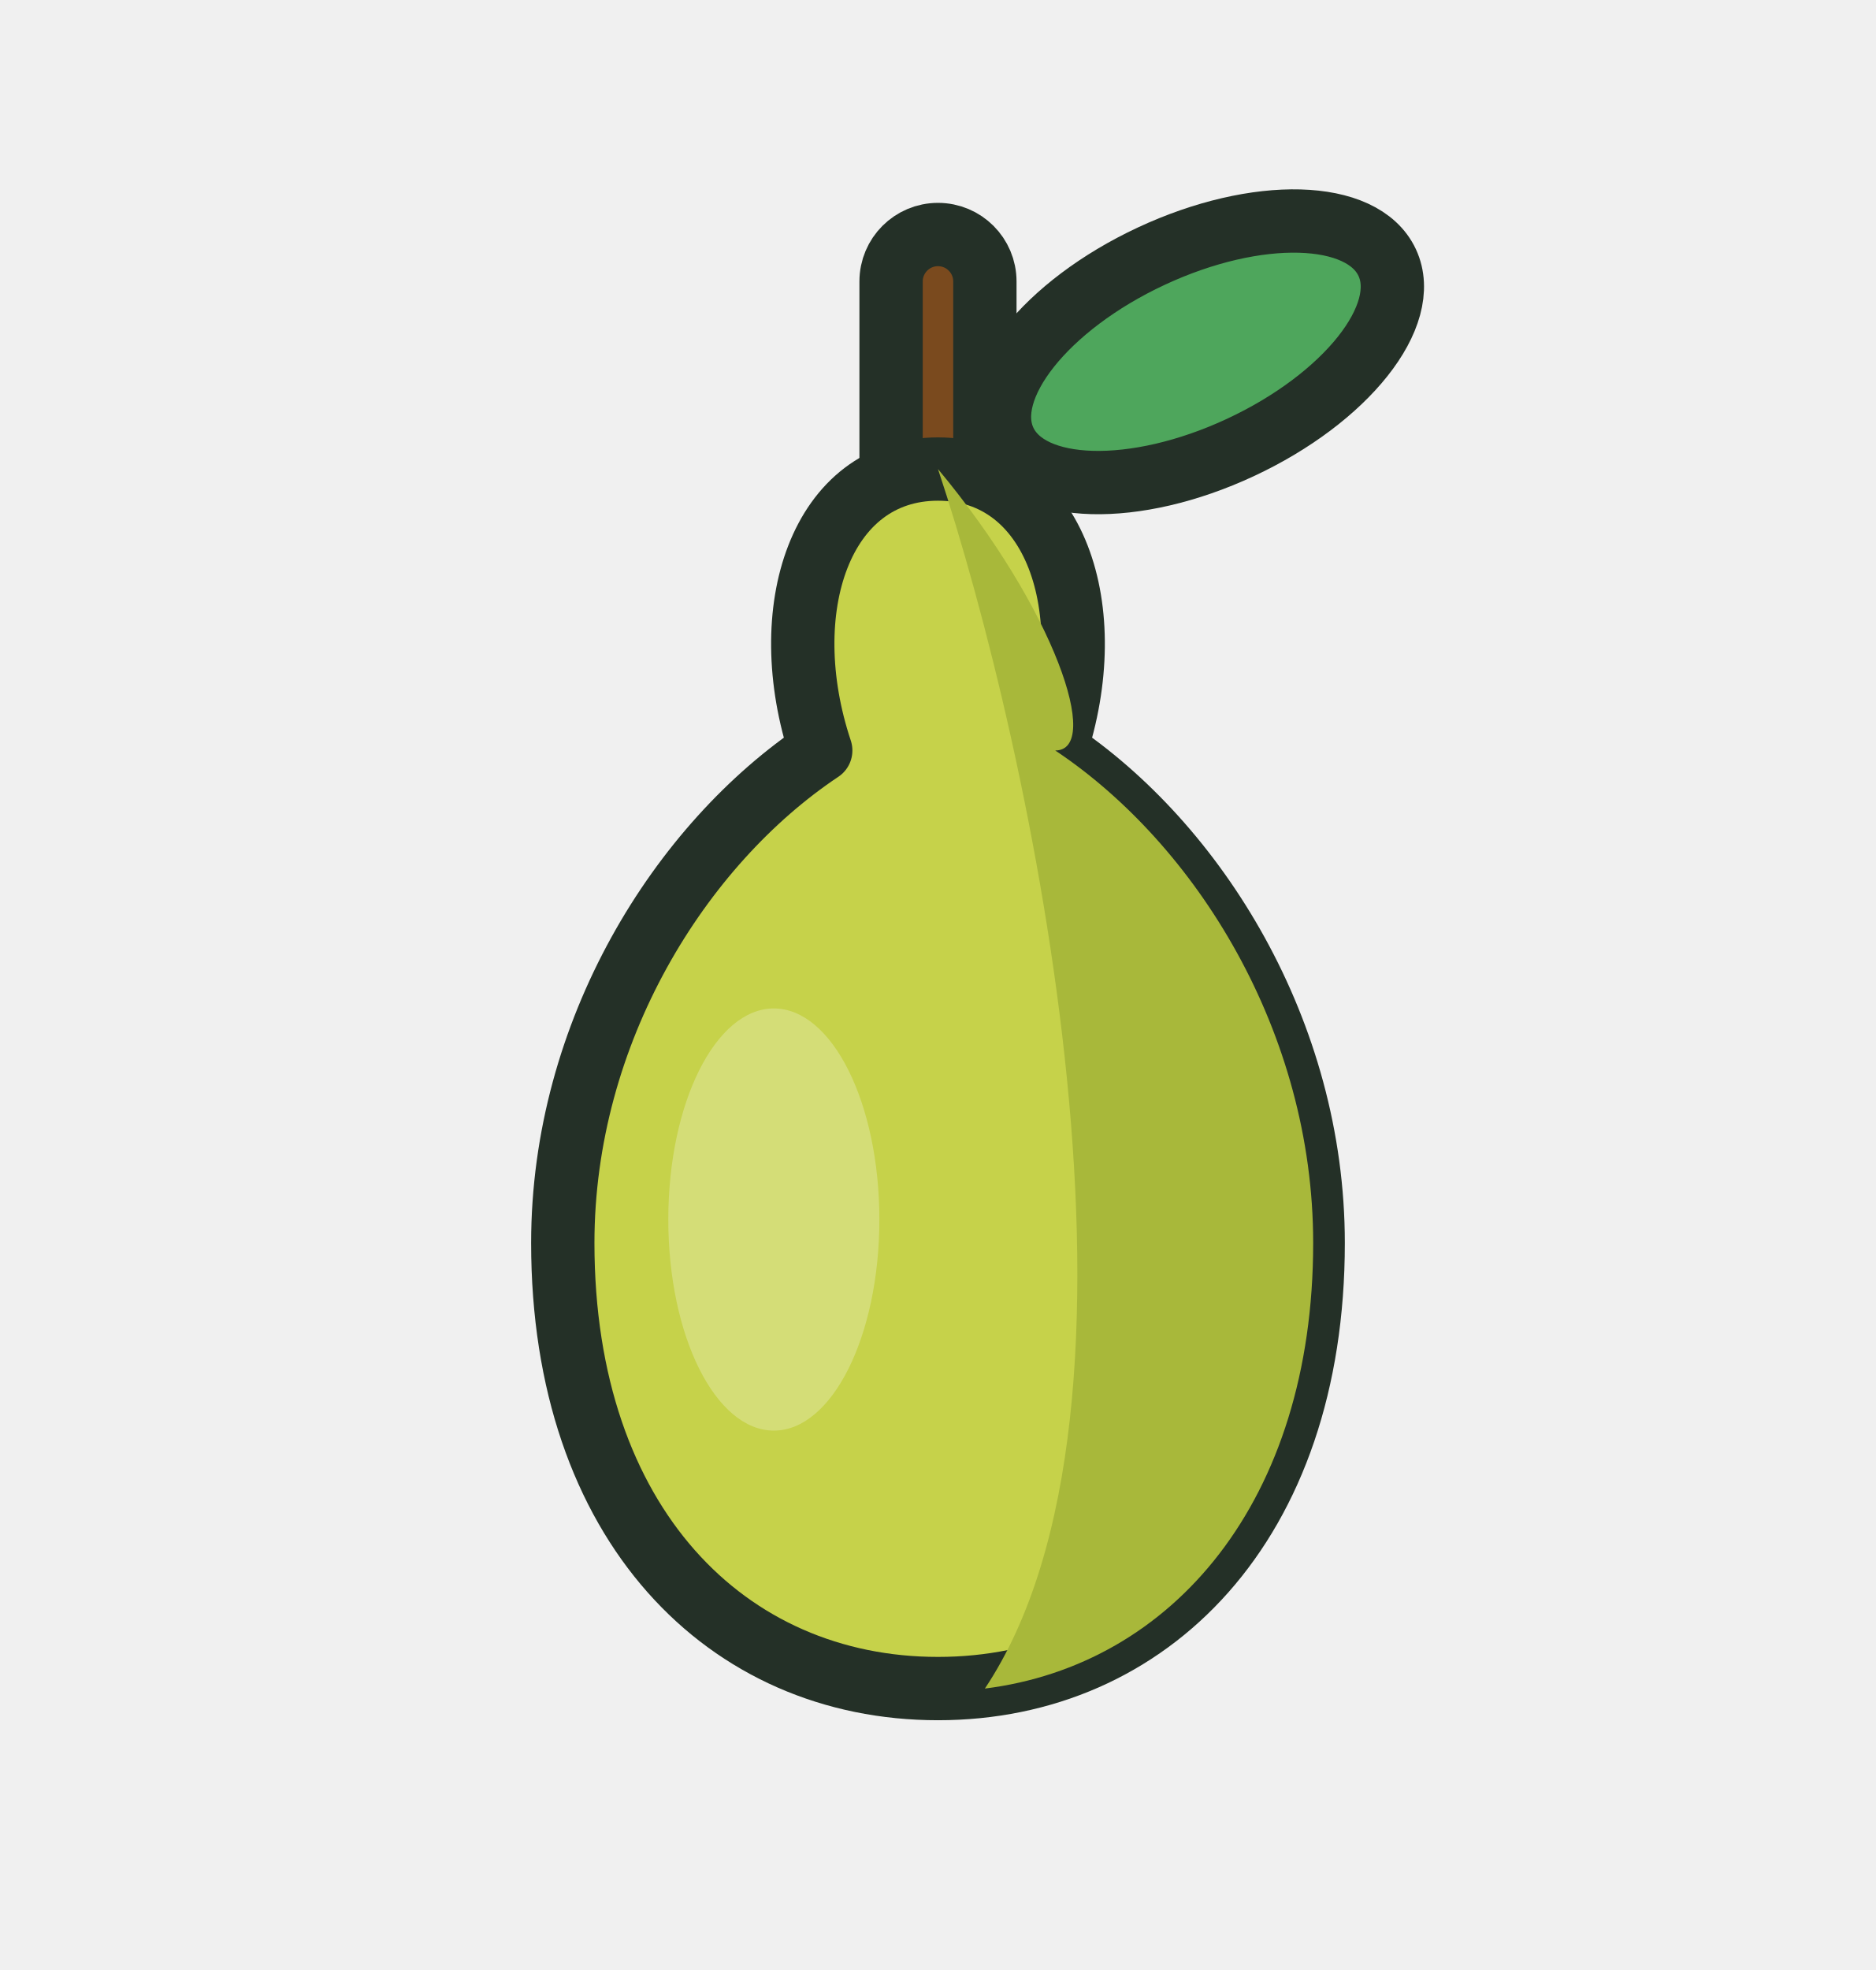
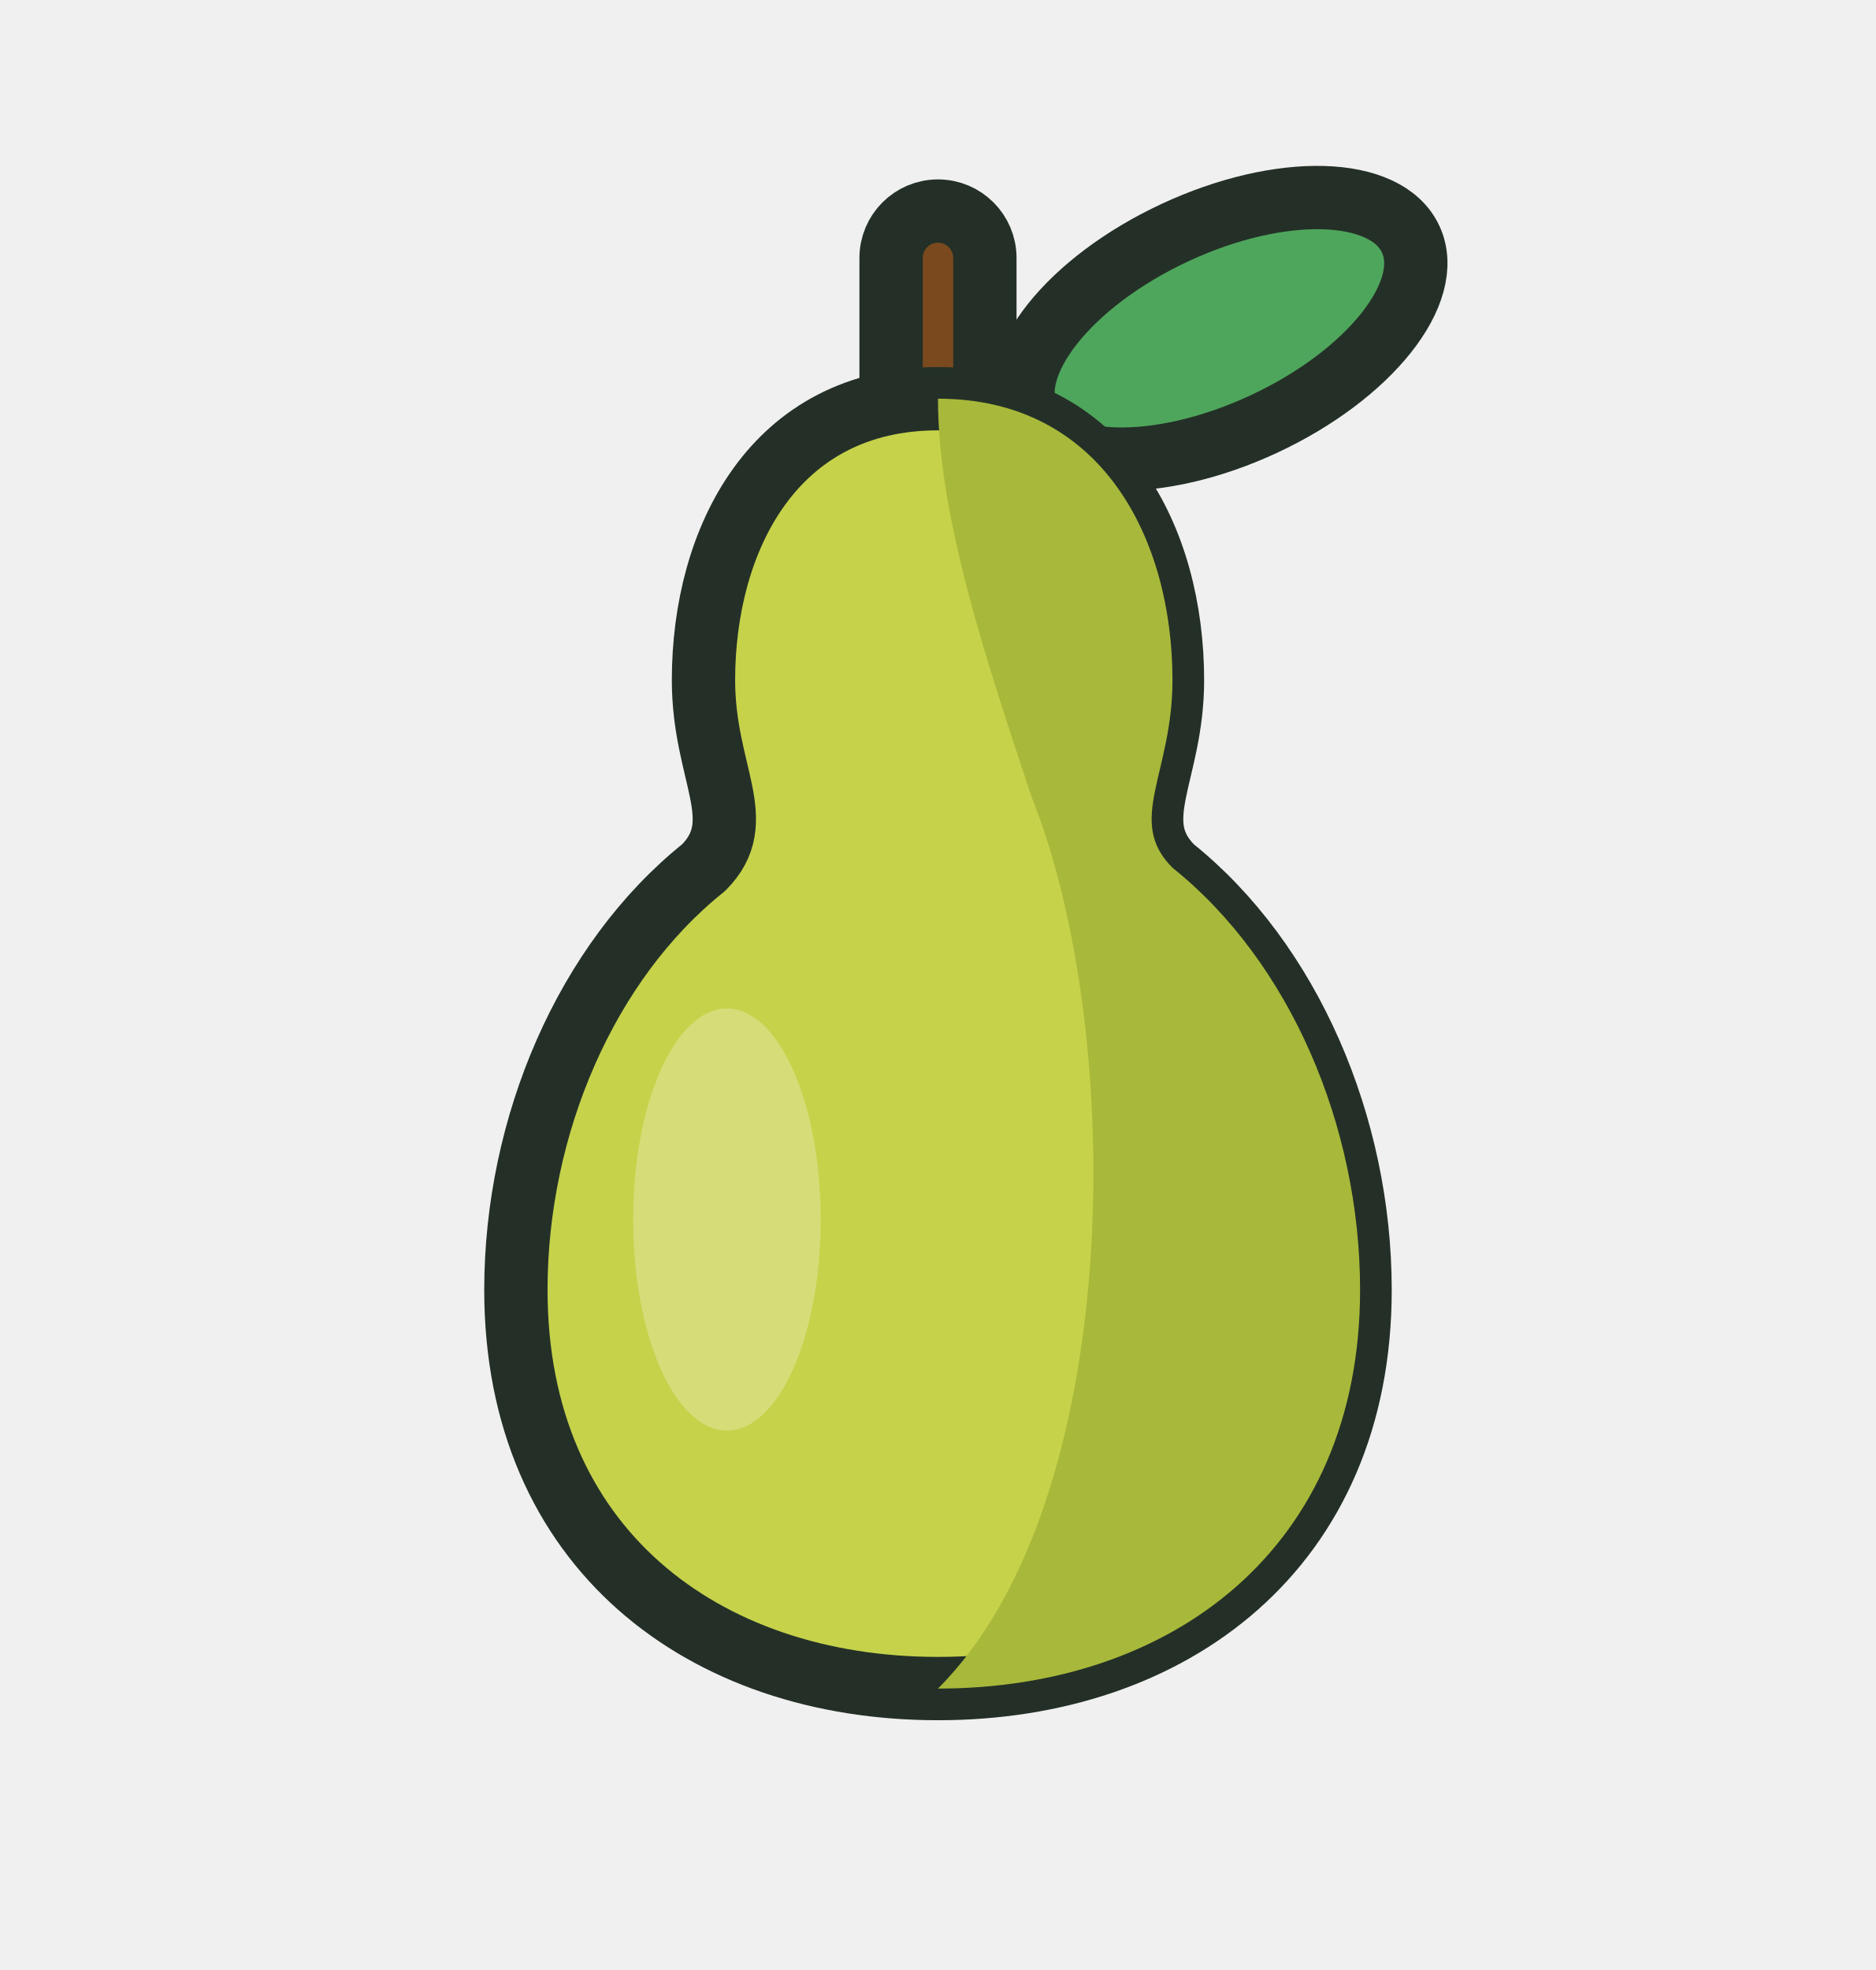
<svg xmlns="http://www.w3.org/2000/svg" viewBox="0 0 80 84">
-   <rect x="38" y="10" width="4" height="12" rx="2" fill="#7A4A1E" stroke="#243027" stroke-width="2.7" />
-   <ellipse cx="51" cy="15" rx="9" ry="4.5" transform="rotate(-25 51 15)" fill="#4EA65C" stroke="#243027" stroke-width="2.7" />
-   <path d="M40,20 C35,20 33,26 35,32 C29,36 24,44 24,53 C24,65 31,72 40,72 C49,72 56,65 56,53 C56,44 51,36 45,32 C47,26 45,20 40,20 Z" fill="#C6D24A" stroke="#243027" stroke-width="2.7" stroke-linejoin="round" />
-   <path d="M40,20 C45,26 47,32 45,32 C51,36 56,44 56,53 C56,64 50,71 42,72 C50,60 44,32 40,20 Z" fill="#A8B83A" />
-   <ellipse cx="33" cy="52" rx="4.5" ry="9" fill="#FFFFFF" opacity="0.25" />
+   <rect x="38" y="9" width="4" height="13" rx="2" fill="#7A4A1E" stroke="#243027" stroke-width="2.7" />
+   <ellipse cx="52" cy="14" rx="9" ry="4.5" transform="rotate(-25 52 14)" fill="#4EA65C" stroke="#243027" stroke-width="2.7" />
+   <path d="M40,17 C33,17 30,23 30,29 C30,33 32,35 30,37 C25,41 22,48 22,55 C22,66 30,72 40,72 C50,72 58,66 58,55 C58,48 55,41 50,37 C48,35 50,33 50,29 C50,23 47,17 40,17 Z" fill="#C6D24A" stroke="#243027" stroke-width="2.7" stroke-linejoin="round" />
+   <path d="M40,17 C47,17 50,23 50,29 C50,33 48,35 50,37 C55,41 58,48 58,55 C58,66 50,72 40,72 C48,64 48,44 44,34 C42,28 40,22 40,17 Z" fill="#A8B83A" />
+   <ellipse cx="31" cy="52" rx="4" ry="9" fill="#FFFFFF" opacity="0.25" />
</svg>
